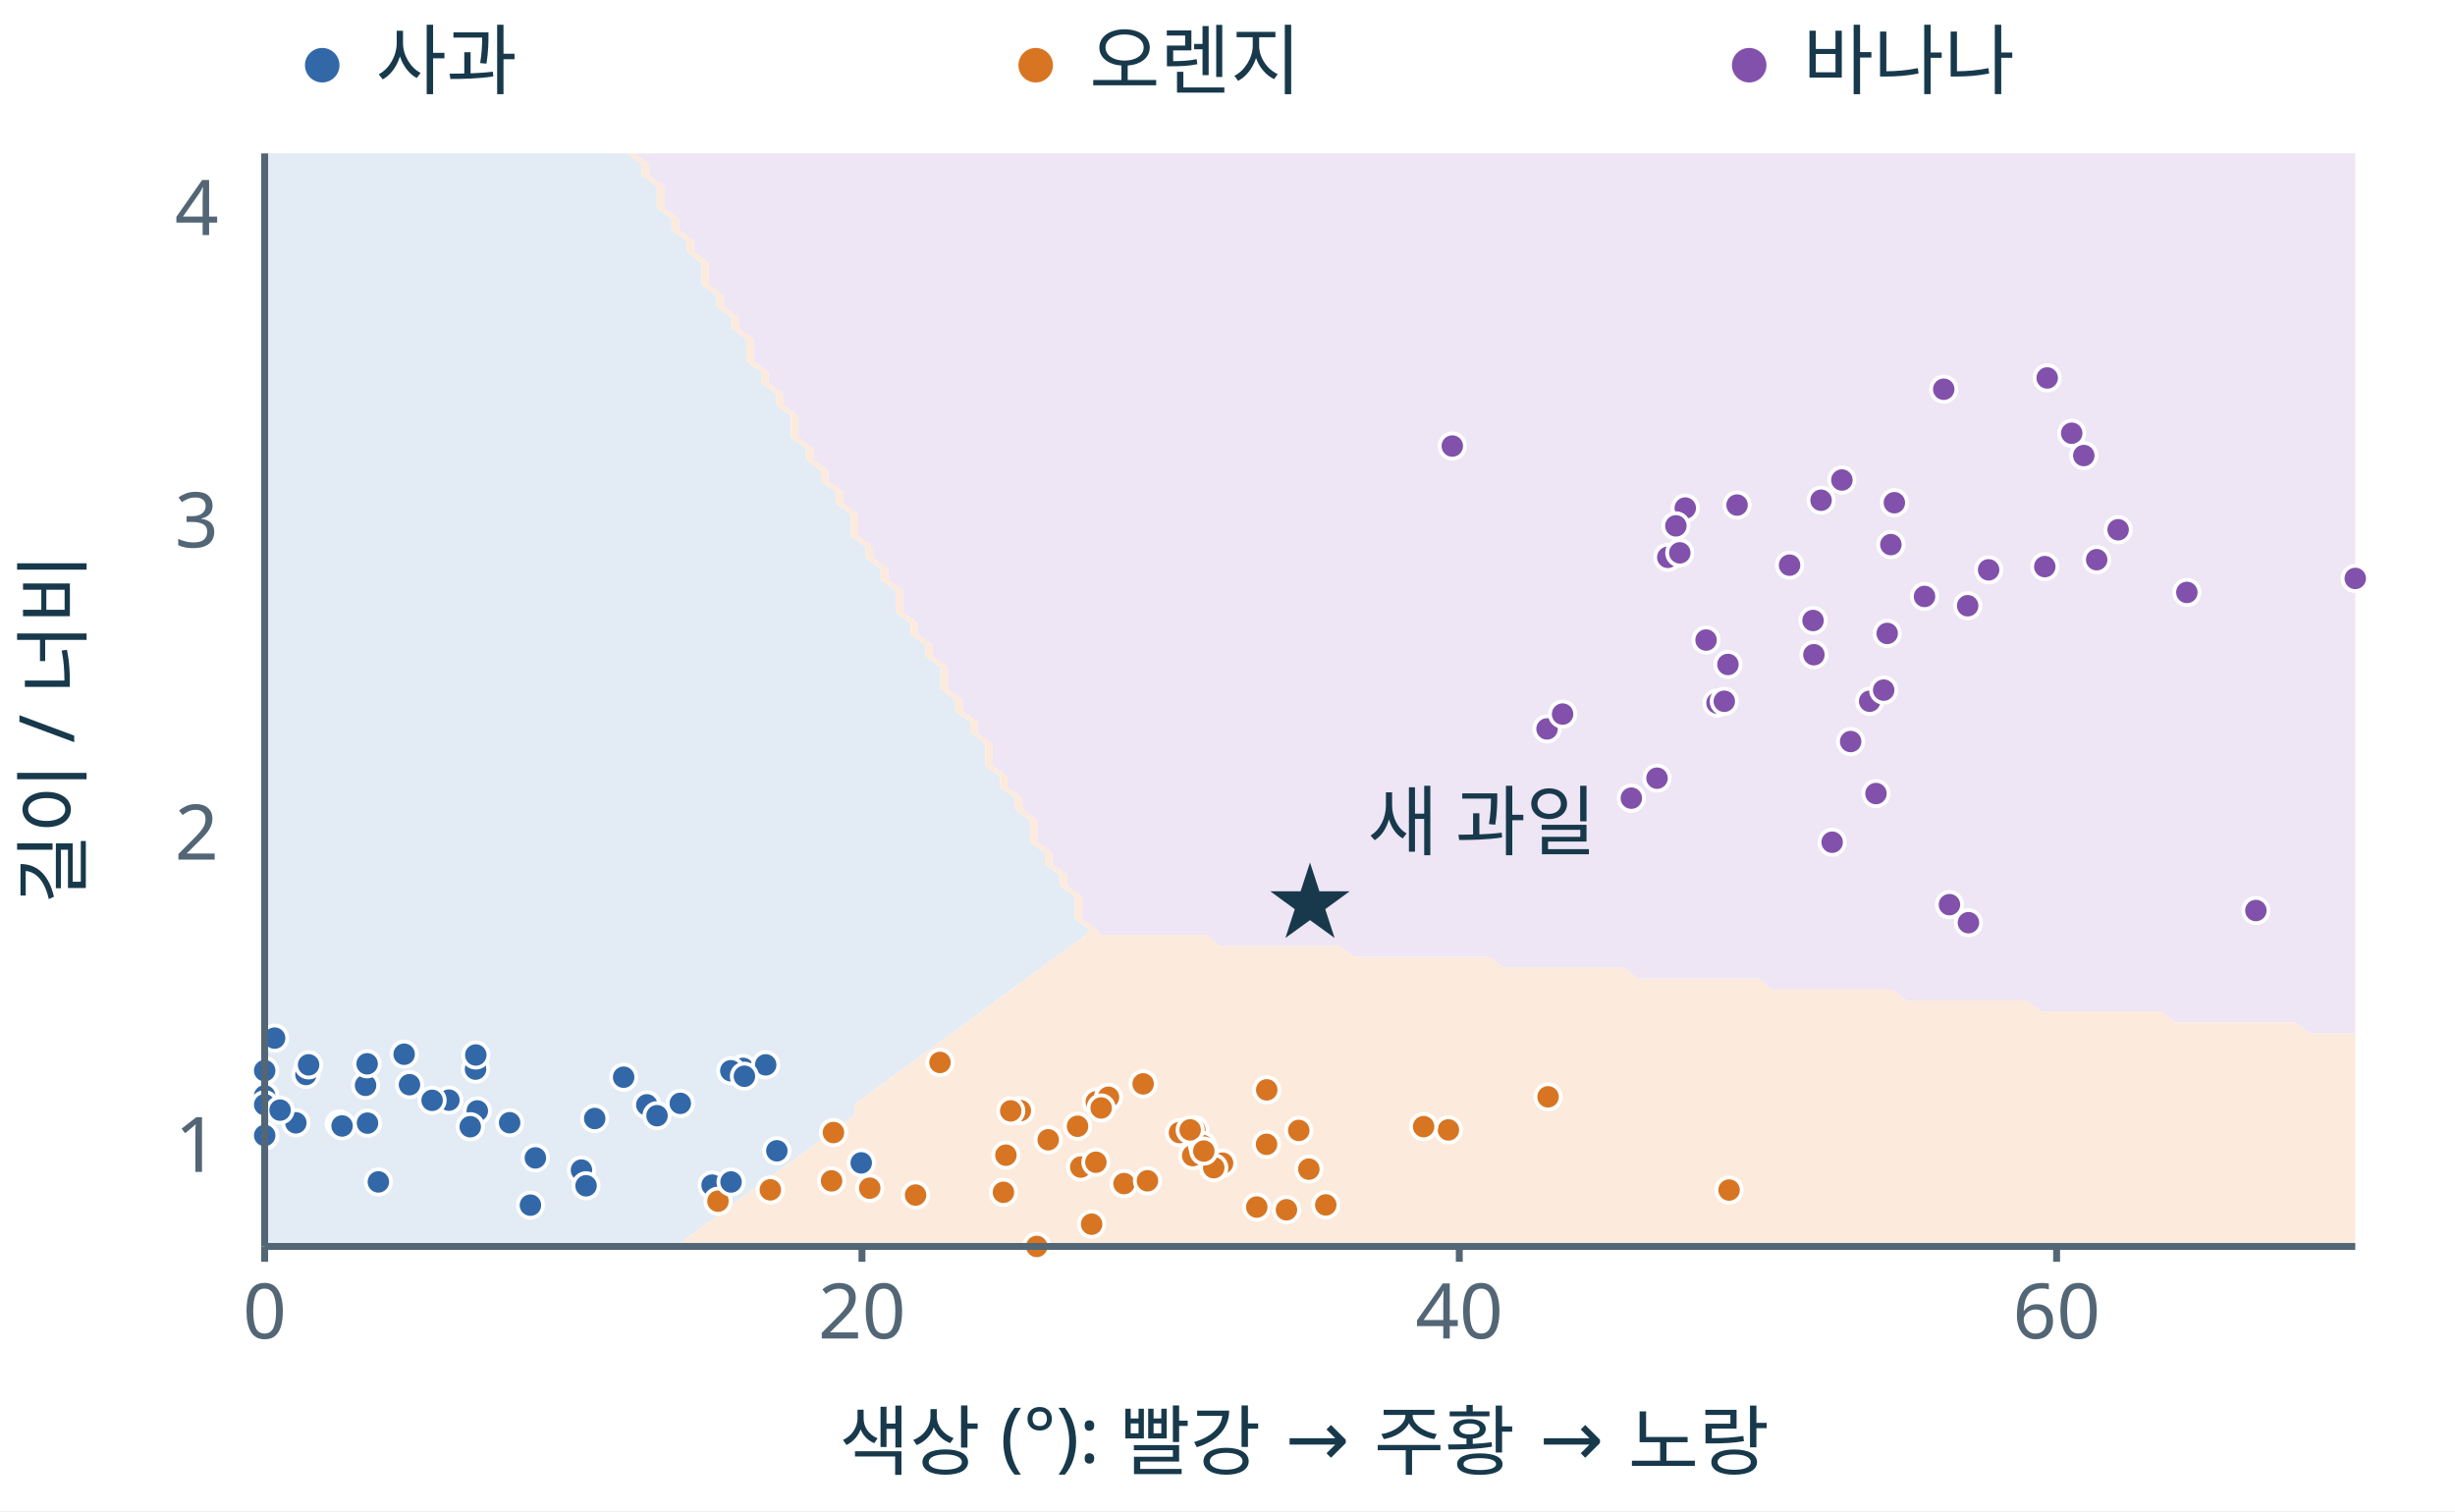
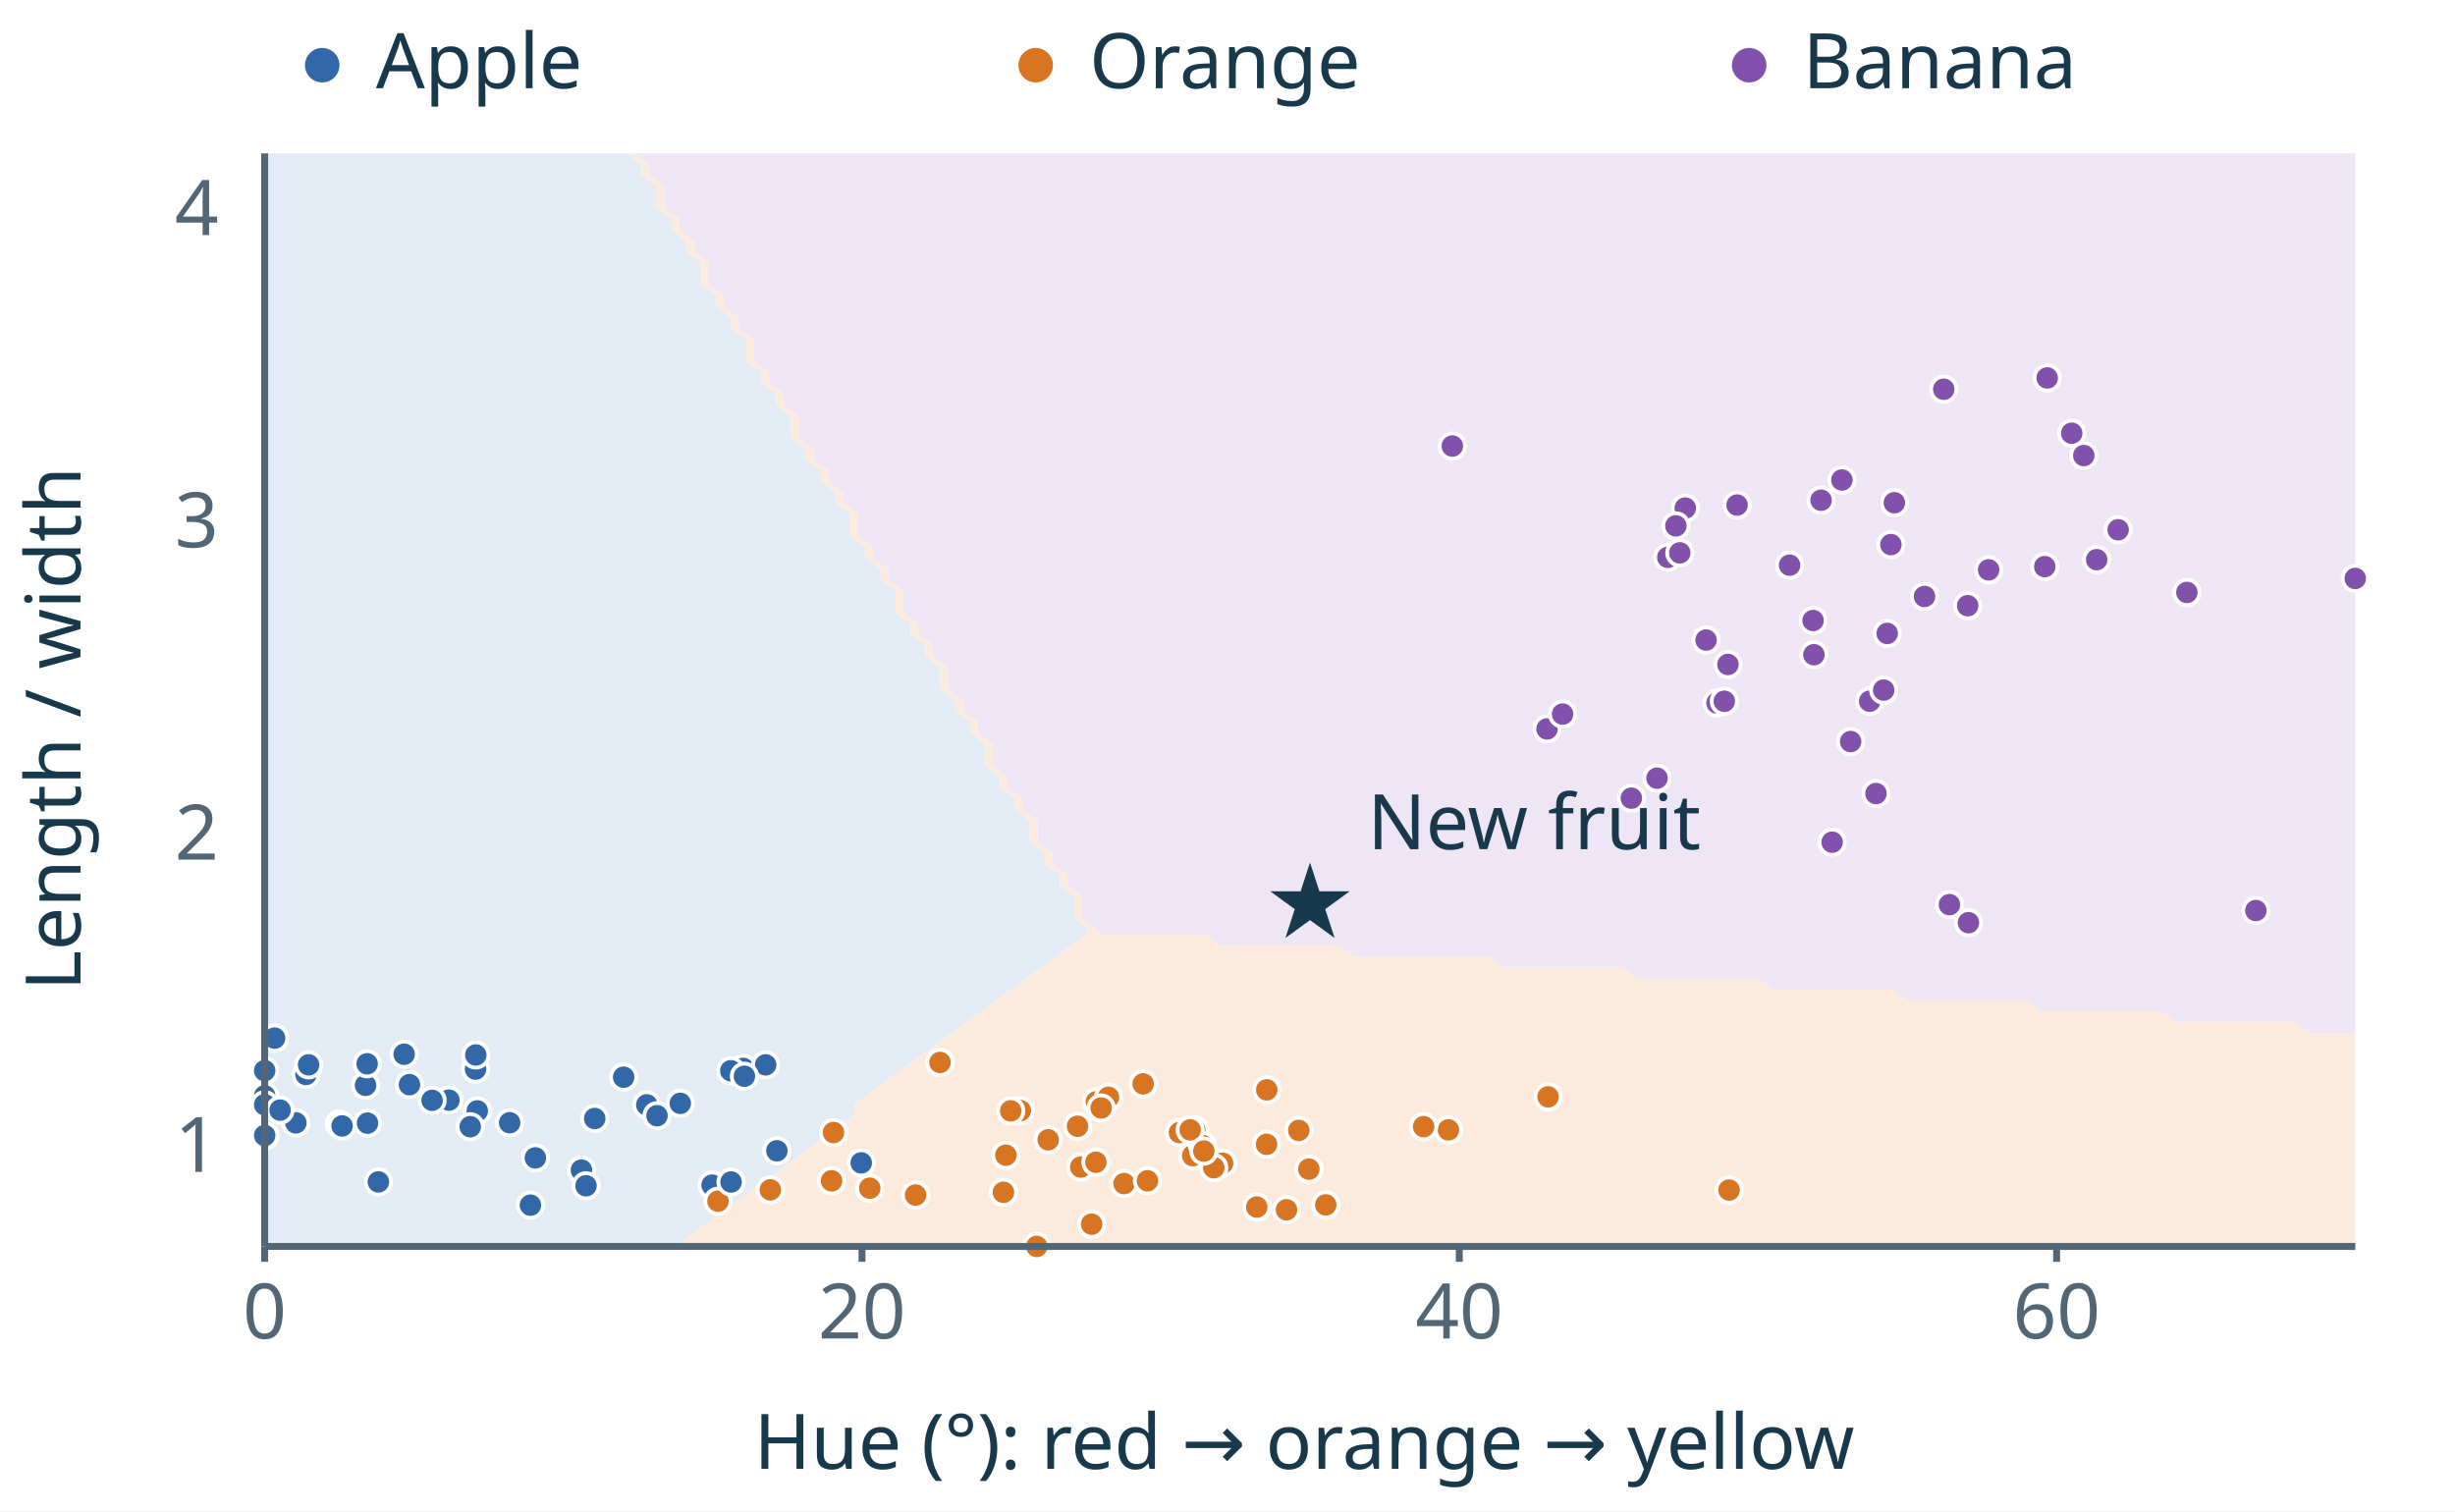
<svg xmlns="http://www.w3.org/2000/svg" width="640" height="394" viewBox="0 0 640 394">
  <style>text{font-family:sans-serif;font-size:20px;fill:#17394b}</style>
  <defs>
    <marker id="arrow" markerWidth="7" markerHeight="7" refX="6" refY="3" orient="auto">
      <path d="M0 0L6 3L0 6" fill="none" stroke="#536675" />
    </marker>
  </defs>
  <rect width="640" height="394" fill="white" />
  <polygon points="72.89,325.00 76.79,325.00 80.68,325.00 84.57,325.00 88.46,325.00 92.36,325.00 96.25,325.00 100.14,325.00 104.04,325.00 107.93,325.00 111.82,325.00 115.71,325.00 119.61,325.00 123.50,325.00 127.39,325.00 131.29,325.00 135.18,325.00 139.07,325.00 142.96,325.00 146.86,325.00 150.75,325.00 154.64,325.00 158.54,325.00 162.43,325.00 166.32,325.00 170.21,325.00 174.11,325.00 176.05,325.00 178.00,323.57 179.95,322.15 181.89,320.73 183.84,319.30 185.79,317.88 187.73,316.45 189.68,315.02 191.62,313.60 193.57,312.18 195.52,310.75 197.46,309.32 199.41,307.90 201.36,306.48 203.30,305.05 205.25,303.62 207.20,302.20 209.14,300.77 211.09,299.35 213.04,297.92 214.98,296.50 216.93,295.07 218.88,293.65 220.82,292.23 222.77,290.80 222.77,287.95 224.71,286.52 226.66,285.10 228.61,283.68 230.55,282.25 232.50,280.82 234.45,279.40 236.39,277.98 238.34,276.55 240.29,275.12 242.23,273.70 244.18,272.27 246.12,270.85 248.07,269.43 250.02,268.00 251.96,266.57 253.91,265.15 255.86,263.72 257.80,262.30 259.75,260.88 261.70,259.45 263.64,258.02 265.59,256.60 267.54,255.17 269.48,253.75 271.43,252.32 273.38,250.90 275.32,249.47 277.27,248.05 279.21,246.62 281.16,245.20 283.11,243.77 284.08,242.35 283.11,241.64 280.19,239.50 280.19,236.65 280.19,233.80 279.21,233.09 276.29,230.95 276.29,228.10 275.32,227.39 272.40,225.25 272.40,222.40 271.43,221.69 268.51,219.55 268.51,216.70 268.51,213.85 267.54,213.14 264.62,211.00 264.62,208.15 263.64,207.44 260.72,205.30 260.72,202.45 259.75,201.74 256.83,199.60 256.83,196.75 256.83,193.90 255.86,193.19 252.94,191.05 252.94,188.20 251.96,187.49 249.04,185.35 249.04,182.50 248.07,181.79 245.15,179.65 245.15,176.80 245.15,173.95 244.18,173.24 241.26,171.10 241.26,168.25 240.29,167.54 237.37,165.40 237.37,162.55 236.39,161.84 233.47,159.70 233.47,156.85 233.47,154.00 232.50,153.29 229.58,151.15 229.58,148.30 228.61,147.59 225.69,145.45 225.69,142.60 224.71,141.89 221.79,139.75 221.79,136.90 221.79,134.05 220.82,133.34 217.90,131.20 217.90,128.35 216.93,127.64 214.01,125.50 214.01,122.65 213.04,121.94 210.12,119.80 210.12,116.95 209.14,116.24 206.22,114.10 206.22,111.25 206.22,108.40 205.25,107.69 202.33,105.55 202.33,102.70 201.36,101.99 198.44,99.85 198.44,97.00 197.46,96.29 194.54,94.15 194.54,91.30 194.54,88.45 193.57,87.74 190.65,85.60 190.65,82.75 189.68,82.04 186.76,79.90 186.76,77.05 185.79,76.34 182.87,74.20 182.87,71.35 182.87,68.50 181.89,67.79 178.97,65.65 178.97,62.80 178.00,62.09 175.08,59.95 175.08,57.10 174.11,56.39 171.19,54.25 171.19,51.40 171.19,48.55 170.21,47.84 167.29,45.70 167.29,42.85 166.32,42.14 163.40,40.00 162.43,40.00 158.54,40.00 154.64,40.00 150.75,40.00 146.86,40.00 142.96,40.00 139.07,40.00 135.18,40.00 131.29,40.00 127.39,40.00 123.50,40.00 119.61,40.00 115.71,40.00 111.82,40.00 107.93,40.00 104.04,40.00 100.14,40.00 96.25,40.00 92.36,40.00 88.46,40.00 84.57,40.00 80.68,40.00 76.79,40.00 72.89,40.00 69.00,40.00 69.00,42.85 69.00,45.70 69.00,48.55 69.00,51.40 69.00,54.25 69.00,57.10 69.00,59.95 69.00,62.80 69.00,65.65 69.00,68.50 69.00,71.35 69.00,74.20 69.00,77.05 69.00,79.90 69.00,82.75 69.00,85.60 69.00,88.45 69.00,91.30 69.00,94.15 69.00,97.00 69.00,99.85 69.00,102.70 69.00,105.55 69.00,108.40 69.00,111.25 69.00,114.10 69.00,116.95 69.00,119.80 69.00,122.65 69.00,125.50 69.00,128.35 69.00,131.20 69.00,134.05 69.00,136.90 69.00,139.75 69.00,142.60 69.00,145.45 69.00,148.30 69.00,151.15 69.00,154.00 69.00,156.85 69.00,159.70 69.00,162.55 69.00,165.40 69.00,168.25 69.00,171.10 69.00,173.95 69.00,176.80 69.00,179.65 69.00,182.50 69.00,185.35 69.00,188.20 69.00,191.05 69.00,193.90 69.00,196.75 69.00,199.60 69.00,202.45 69.00,205.30 69.00,208.15 69.00,211.00 69.00,213.85 69.00,216.70 69.00,219.55 69.00,222.40 69.00,225.25 69.00,228.10 69.00,230.95 69.00,233.80 69.00,236.65 69.00,239.50 69.00,242.35 69.00,245.20 69.00,248.05 69.00,250.90 69.00,253.75 69.00,256.60 69.00,259.45 69.00,262.30 69.00,265.15 69.00,268.00 69.00,270.85 69.00,273.70 69.00,276.55 69.00,279.40 69.00,282.25 69.00,285.10 69.00,287.95 69.00,290.80 69.00,293.65 69.00,296.50 69.00,299.35 69.00,302.20 69.00,305.05 69.00,307.90 69.00,310.75 69.00,313.60 69.00,316.45 69.00,319.30 69.00,322.15 69.00,325.00 72.89,325.00" fill="#e3ebf5" />
  <polygon points="178.00,325.00 181.89,325.00 185.79,325.00 189.68,325.00 193.57,325.00 197.46,325.00 201.36,325.00 205.25,325.00 209.14,325.00 213.04,325.00 216.93,325.00 220.82,325.00 224.71,325.00 228.61,325.00 232.50,325.00 236.39,325.00 240.29,325.00 244.18,325.00 248.07,325.00 251.96,325.00 255.86,325.00 259.75,325.00 263.64,325.00 267.54,325.00 271.43,325.00 275.32,325.00 279.21,325.00 283.11,325.00 287.00,325.00 290.89,325.00 294.79,325.00 298.68,325.00 302.57,325.00 306.46,325.00 310.36,325.00 314.25,325.00 318.14,325.00 322.04,325.00 325.93,325.00 329.82,325.00 333.71,325.00 337.61,325.00 341.50,325.00 345.39,325.00 349.29,325.00 353.18,325.00 357.07,325.00 360.96,325.00 364.86,325.00 368.75,325.00 372.64,325.00 376.54,325.00 380.43,325.00 384.32,325.00 388.21,325.00 392.11,325.00 396.00,325.00 399.89,325.00 403.79,325.00 407.68,325.00 411.57,325.00 415.46,325.00 419.36,325.00 423.25,325.00 427.14,325.00 431.04,325.00 434.93,325.00 438.82,325.00 442.71,325.00 446.61,325.00 450.50,325.00 454.39,325.00 458.29,325.00 462.18,325.00 466.07,325.00 469.96,325.00 473.86,325.00 477.75,325.00 481.64,325.00 485.54,325.00 489.43,325.00 493.32,325.00 497.21,325.00 501.11,325.00 505.00,325.00 508.89,325.00 512.79,325.00 516.68,325.00 520.57,325.00 524.46,325.00 528.36,325.00 532.25,325.00 536.14,325.00 540.04,325.00 543.93,325.00 547.82,325.00 551.71,325.00 555.61,325.00 559.50,325.00 563.39,325.00 567.29,325.00 571.18,325.00 575.07,325.00 578.96,325.00 582.86,325.00 586.75,325.00 590.64,325.00 594.54,325.00 598.43,325.00 602.32,325.00 606.21,325.00 610.11,325.00 614.00,325.00 614.00,322.15 614.00,319.30 614.00,316.45 614.00,313.60 614.00,310.75 614.00,307.90 614.00,305.05 614.00,302.20 614.00,299.35 614.00,296.50 614.00,293.65 614.00,290.80 614.00,287.95 614.00,285.10 614.00,282.25 614.00,279.40 614.00,276.55 614.00,273.70 614.00,270.85 614.00,269.43 610.11,269.43 606.21,269.43 602.32,269.43 600.38,268.00 598.43,266.57 594.54,266.57 590.64,266.57 586.75,266.57 582.86,266.57 578.96,266.57 575.07,266.57 571.18,266.57 567.29,266.57 565.34,265.15 563.39,263.72 559.50,263.72 555.61,263.72 551.71,263.72 547.82,263.72 543.93,263.72 540.04,263.72 536.14,263.72 532.25,263.72 530.30,262.30 528.36,260.88 524.46,260.88 520.57,260.88 516.68,260.88 512.79,260.88 508.89,260.88 505.00,260.88 501.11,260.88 497.21,260.88 495.27,259.45 493.32,258.02 489.43,258.02 485.54,258.02 481.64,258.02 477.75,258.02 473.86,258.02 469.96,258.02 466.07,258.02 462.18,258.02 460.23,256.60 458.29,255.17 454.39,255.17 450.50,255.17 446.61,255.17 442.71,255.17 438.82,255.17 434.93,255.17 431.04,255.17 427.14,255.17 425.20,253.75 423.25,252.32 419.36,252.32 415.46,252.32 411.57,252.32 407.68,252.32 403.79,252.32 399.89,252.32 396.00,252.32 392.11,252.32 390.16,250.90 388.21,249.47 384.32,249.47 380.43,249.47 376.54,249.47 372.64,249.47 368.75,249.47 364.86,249.47 360.96,249.47 357.07,249.47 353.18,249.47 351.23,248.05 349.29,246.62 345.39,246.62 341.50,246.62 337.61,246.62 333.71,246.62 329.82,246.62 325.93,246.62 322.04,246.62 318.14,246.62 316.20,245.20 314.25,243.77 310.36,243.77 306.46,243.77 302.57,243.77 298.68,243.77 294.79,243.77 290.89,243.77 287.00,243.77 286.03,242.35 283.11,240.21 282.13,239.50 282.13,236.65 282.13,233.80 279.21,231.66 278.24,230.95 278.24,228.10 275.32,225.96 274.35,225.25 274.35,222.40 271.43,220.26 270.46,219.55 270.46,216.70 270.46,213.85 267.54,211.71 266.56,211.00 266.56,208.15 263.64,206.01 262.67,205.30 262.67,202.45 259.75,200.31 258.78,199.60 258.78,196.75 258.78,193.90 255.86,191.76 254.88,191.05 254.88,188.20 251.96,186.06 250.99,185.35 250.99,182.50 248.07,180.36 247.10,179.65 247.10,176.80 247.10,173.95 244.18,171.81 243.21,171.10 243.21,168.25 240.29,166.11 239.31,165.40 239.31,162.55 236.39,160.41 235.42,159.70 235.42,156.85 235.42,154.00 232.50,151.86 231.53,151.15 231.53,148.30 228.61,146.16 227.63,145.45 227.63,142.60 224.71,140.46 223.74,139.75 223.74,136.90 223.74,134.05 220.82,131.91 219.85,131.20 219.85,128.35 216.93,126.21 215.96,125.50 215.96,122.65 213.04,120.51 212.06,119.80 212.06,116.95 209.14,114.81 208.17,114.10 208.17,111.25 208.17,108.40 205.25,106.26 204.28,105.55 204.28,102.70 201.36,100.56 200.38,99.85 200.38,97.00 197.46,94.86 196.49,94.15 196.49,91.30 196.49,88.45 193.57,86.31 192.60,85.60 192.60,82.75 189.68,80.61 188.71,79.90 188.71,77.05 185.79,74.91 184.81,74.20 184.81,71.35 184.81,68.50 181.89,66.36 180.92,65.65 180.92,62.80 178.00,60.66 177.03,59.95 177.03,57.10 174.11,54.96 173.13,54.25 173.13,51.40 173.13,48.55 170.21,46.41 169.24,45.70 169.24,42.85 166.32,40.71 165.35,40.00 163.40,40.00 166.32,42.14 167.29,42.85 167.29,45.70 170.21,47.84 171.19,48.55 171.19,51.40 171.19,54.25 174.11,56.39 175.08,57.10 175.08,59.95 178.00,62.09 178.97,62.80 178.97,65.65 181.89,67.79 182.87,68.50 182.87,71.35 182.87,74.20 185.79,76.34 186.76,77.05 186.76,79.90 189.68,82.04 190.65,82.75 190.65,85.60 193.57,87.74 194.54,88.45 194.54,91.30 194.54,94.15 197.46,96.29 198.44,97.00 198.44,99.85 201.36,101.99 202.33,102.70 202.33,105.55 205.25,107.69 206.22,108.40 206.22,111.25 206.22,114.10 209.14,116.24 210.12,116.95 210.12,119.80 213.04,121.94 214.01,122.65 214.01,125.50 216.93,127.64 217.90,128.35 217.90,131.20 220.82,133.34 221.79,134.05 221.79,136.90 221.79,139.75 224.71,141.89 225.69,142.60 225.69,145.45 228.61,147.59 229.58,148.30 229.58,151.15 232.50,153.29 233.47,154.00 233.47,156.85 233.47,159.70 236.39,161.84 237.37,162.55 237.37,165.40 240.29,167.54 241.26,168.25 241.26,171.10 244.18,173.24 245.15,173.95 245.15,176.80 245.15,179.65 248.07,181.79 249.04,182.50 249.04,185.35 251.96,187.49 252.94,188.20 252.94,191.05 255.86,193.19 256.83,193.90 256.83,196.75 256.83,199.60 259.75,201.74 260.72,202.45 260.72,205.30 263.64,207.44 264.62,208.15 264.62,211.00 267.54,213.14 268.51,213.85 268.51,216.70 268.51,219.55 271.43,221.69 272.40,222.40 272.40,225.25 275.32,227.39 276.29,228.10 276.29,230.95 279.21,233.09 280.19,233.80 280.19,236.65 280.19,239.50 283.11,241.64 284.08,242.35 283.11,243.77 281.16,245.20 279.21,246.62 277.27,248.05 275.32,249.47 273.38,250.90 271.43,252.32 269.48,253.75 267.54,255.17 265.59,256.60 263.64,258.02 261.70,259.45 259.75,260.88 257.80,262.30 255.86,263.72 253.91,265.15 251.96,266.57 250.02,268.00 248.07,269.43 246.12,270.85 244.18,272.27 242.23,273.70 240.29,275.12 238.34,276.55 236.39,277.98 234.45,279.40 232.50,280.82 230.55,282.25 228.61,283.68 226.66,285.10 224.71,286.52 222.77,287.95 222.77,290.80 220.82,292.23 218.88,293.65 216.93,295.07 214.98,296.50 213.04,297.92 211.09,299.35 209.14,300.77 207.20,302.20 205.25,303.62 203.30,305.05 201.36,306.48 199.41,307.90 197.46,309.32 195.52,310.75 193.57,312.18 191.62,313.60 189.68,315.02 187.73,316.45 185.79,317.88 183.84,319.30 181.89,320.73 179.95,322.15 178.00,323.57 176.05,325.00 178.00,325.00" fill="#fcebdc" />
  <polygon points="602.32,269.43 606.21,269.43 610.11,269.43 614.00,269.43 614.00,268.00 614.00,265.15 614.00,262.30 614.00,259.45 614.00,256.60 614.00,253.75 614.00,250.90 614.00,248.05 614.00,245.20 614.00,242.35 614.00,239.50 614.00,236.65 614.00,233.80 614.00,230.95 614.00,228.10 614.00,225.25 614.00,222.40 614.00,219.55 614.00,216.70 614.00,213.85 614.00,211.00 614.00,208.15 614.00,205.30 614.00,202.45 614.00,199.60 614.00,196.75 614.00,193.90 614.00,191.05 614.00,188.20 614.00,185.35 614.00,182.50 614.00,179.65 614.00,176.80 614.00,173.95 614.00,171.10 614.00,168.25 614.00,165.40 614.00,162.55 614.00,159.70 614.00,156.85 614.00,154.00 614.00,151.15 614.00,148.30 614.00,145.45 614.00,142.60 614.00,139.75 614.00,136.90 614.00,134.05 614.00,131.20 614.00,128.35 614.00,125.50 614.00,122.65 614.00,119.80 614.00,116.95 614.00,114.10 614.00,111.25 614.00,108.40 614.00,105.55 614.00,102.70 614.00,99.85 614.00,97.00 614.00,94.15 614.00,91.30 614.00,88.45 614.00,85.60 614.00,82.75 614.00,79.90 614.00,77.05 614.00,74.20 614.00,71.35 614.00,68.50 614.00,65.65 614.00,62.80 614.00,59.95 614.00,57.10 614.00,54.25 614.00,51.40 614.00,48.55 614.00,45.70 614.00,42.85 614.00,40.00 610.11,40.00 606.21,40.00 602.32,40.00 598.43,40.00 594.54,40.00 590.64,40.00 586.75,40.00 582.86,40.00 578.96,40.00 575.07,40.00 571.18,40.00 567.29,40.00 563.39,40.00 559.50,40.00 555.61,40.00 551.71,40.00 547.82,40.00 543.93,40.00 540.04,40.00 536.14,40.00 532.25,40.00 528.36,40.00 524.46,40.00 520.57,40.00 516.68,40.00 512.79,40.00 508.89,40.00 505.00,40.00 501.11,40.00 497.21,40.00 493.32,40.00 489.43,40.00 485.54,40.00 481.64,40.00 477.75,40.00 473.86,40.00 469.96,40.00 466.07,40.00 462.18,40.00 458.29,40.00 454.39,40.00 450.50,40.00 446.61,40.00 442.71,40.00 438.82,40.00 434.93,40.00 431.04,40.00 427.14,40.00 423.25,40.00 419.36,40.00 415.46,40.00 411.57,40.00 407.68,40.00 403.79,40.00 399.89,40.00 396.00,40.00 392.11,40.00 388.21,40.00 384.32,40.00 380.43,40.00 376.54,40.00 372.64,40.00 368.75,40.00 364.86,40.00 360.96,40.00 357.07,40.00 353.18,40.00 349.29,40.00 345.39,40.00 341.50,40.00 337.61,40.00 333.71,40.00 329.82,40.00 325.93,40.00 322.04,40.00 318.14,40.00 314.25,40.00 310.36,40.00 306.46,40.00 302.57,40.00 298.68,40.00 294.79,40.00 290.89,40.00 287.00,40.00 283.11,40.00 279.21,40.00 275.32,40.00 271.43,40.00 267.54,40.00 263.64,40.00 259.75,40.00 255.86,40.00 251.96,40.00 248.07,40.00 244.18,40.00 240.29,40.00 236.39,40.00 232.50,40.00 228.61,40.00 224.71,40.00 220.82,40.00 216.93,40.00 213.04,40.00 209.14,40.00 205.25,40.00 201.36,40.00 197.46,40.00 193.57,40.00 189.68,40.00 185.79,40.00 181.89,40.00 178.00,40.00 174.11,40.00 170.21,40.00 166.32,40.00 165.35,40.00 166.32,40.71 169.24,42.85 169.24,45.70 170.21,46.41 173.13,48.55 173.13,51.40 173.13,54.25 174.11,54.96 177.03,57.10 177.03,59.95 178.00,60.66 180.92,62.80 180.92,65.65 181.89,66.36 184.81,68.50 184.81,71.35 184.81,74.20 185.79,74.91 188.71,77.05 188.71,79.90 189.68,80.61 192.60,82.75 192.60,85.60 193.57,86.31 196.49,88.45 196.49,91.30 196.49,94.15 197.46,94.86 200.38,97.00 200.38,99.85 201.36,100.56 204.28,102.70 204.28,105.55 205.25,106.26 208.17,108.40 208.17,111.25 208.17,114.10 209.14,114.81 212.06,116.95 212.06,119.80 213.04,120.51 215.96,122.65 215.96,125.50 216.93,126.21 219.85,128.35 219.85,131.20 220.82,131.91 223.74,134.05 223.74,136.90 223.74,139.75 224.71,140.46 227.63,142.60 227.63,145.45 228.61,146.16 231.53,148.30 231.53,151.15 232.50,151.86 235.42,154.00 235.42,156.85 235.42,159.70 236.39,160.41 239.31,162.55 239.31,165.40 240.29,166.11 243.21,168.25 243.21,171.10 244.18,171.81 247.10,173.95 247.10,176.80 247.10,179.65 248.07,180.36 250.99,182.50 250.99,185.35 251.96,186.06 254.88,188.20 254.88,191.05 255.86,191.76 258.78,193.90 258.78,196.75 258.78,199.60 259.75,200.31 262.67,202.45 262.67,205.30 263.64,206.01 266.56,208.15 266.56,211.00 267.54,211.71 270.46,213.85 270.46,216.70 270.46,219.55 271.43,220.26 274.35,222.40 274.35,225.25 275.32,225.96 278.24,228.10 278.24,230.95 279.21,231.66 282.13,233.80 282.13,236.65 282.13,239.50 283.11,240.21 286.03,242.35 287.00,243.77 290.89,243.77 294.79,243.77 298.68,243.77 302.57,243.77 306.46,243.77 310.36,243.77 314.25,243.77 316.20,245.20 318.14,246.62 322.04,246.62 325.93,246.62 329.82,246.62 333.71,246.62 337.61,246.62 341.50,246.62 345.39,246.62 349.29,246.62 351.23,248.05 353.18,249.47 357.07,249.47 360.96,249.47 364.86,249.47 368.75,249.47 372.64,249.47 376.54,249.47 380.43,249.47 384.32,249.47 388.21,249.47 390.16,250.90 392.11,252.32 396.00,252.32 399.89,252.32 403.79,252.32 407.68,252.32 411.57,252.32 415.46,252.32 419.36,252.32 423.25,252.32 425.20,253.75 427.14,255.17 431.04,255.17 434.93,255.17 438.82,255.17 442.71,255.17 446.61,255.17 450.50,255.17 454.39,255.17 458.29,255.17 460.23,256.60 462.18,258.02 466.07,258.02 469.96,258.02 473.86,258.02 477.75,258.02 481.64,258.02 485.54,258.02 489.43,258.02 493.32,258.02 495.27,259.45 497.21,260.88 501.11,260.88 505.00,260.88 508.89,260.88 512.79,260.88 516.68,260.88 520.57,260.88 524.46,260.88 528.36,260.88 530.30,262.30 532.25,263.72 536.14,263.72 540.04,263.72 543.93,263.72 547.82,263.72 551.71,263.72 555.61,263.72 559.50,263.72 563.39,263.72 565.34,265.15 567.29,266.57 571.18,266.57 575.07,266.57 578.96,266.57 582.86,266.57 586.75,266.57 590.64,266.57 594.54,266.57 598.43,266.57 600.38,268.00 602.32,269.43" fill="#eee5f5" />
  <circle cx="84.00" cy="17.00" r="5" fill="#3268a8" stroke="white" stroke-width="1" />
-   <text x="98" y="23" text-anchor="start" style="font-size:20px;fill:#17394b">사과</text>
+   <text x="98" y="23" text-anchor="start" style="font-size:20px;fill:#17394b">Apple</text>
  <circle cx="270.00" cy="17.00" r="5" fill="#d87522" stroke="white" stroke-width="1" />
-   <text x="284" y="23" text-anchor="start" style="font-size:20px;fill:#17394b">오렌지</text>
+   <text x="284" y="23" text-anchor="start" style="font-size:20px;fill:#17394b">Orange</text>
  <circle cx="456.00" cy="17.00" r="5" fill="#8251ac" stroke="white" stroke-width="1" />
-   <text x="470" y="23" text-anchor="start" style="font-size:20px;fill:#17394b">바나나</text>
+   <text x="470" y="23" text-anchor="start" style="font-size:20px;fill:#17394b">Banana</text>
  <circle cx="466.53" cy="147.36" r="3.3" fill="#8251ac" stroke="white" stroke-width="1" />
  <circle cx="452.84" cy="131.69" r="3.3" fill="#8251ac" stroke="white" stroke-width="1" />
  <circle cx="518.42" cy="148.58" r="3.3" fill="#8251ac" stroke="white" stroke-width="1" />
  <circle cx="477.63" cy="219.60" r="3.3" fill="#8251ac" stroke="white" stroke-width="1" />
  <circle cx="472.87" cy="170.71" r="3.3" fill="#8251ac" stroke="white" stroke-width="1" />
  <circle cx="69.00" cy="285.73" r="3.3" fill="#3268a8" stroke="white" stroke-width="1" />
  <circle cx="434.78" cy="145.32" r="3.3" fill="#8251ac" stroke="white" stroke-width="1" />
  <circle cx="552.18" cy="138.13" r="3.3" fill="#8251ac" stroke="white" stroke-width="1" />
  <circle cx="88.45" cy="293.04" r="3.3" fill="#3268a8" stroke="white" stroke-width="1" />
  <circle cx="614.00" cy="150.82" r="3.3" fill="#8251ac" stroke="white" stroke-width="1" />
  <circle cx="474.74" cy="130.43" r="3.3" fill="#8251ac" stroke="white" stroke-width="1" />
  <circle cx="482.45" cy="193.35" r="3.3" fill="#8251ac" stroke="white" stroke-width="1" />
  <circle cx="193.72" cy="278.57" r="3.3" fill="#3268a8" stroke="white" stroke-width="1" />
  <circle cx="487.41" cy="182.84" r="3.3" fill="#8251ac" stroke="white" stroke-width="1" />
  <circle cx="124.43" cy="289.66" r="3.3" fill="#3268a8" stroke="white" stroke-width="1" />
  <circle cx="77.13" cy="292.77" r="3.3" fill="#3268a8" stroke="white" stroke-width="1" />
  <circle cx="378.61" cy="116.30" r="3.3" fill="#8251ac" stroke="white" stroke-width="1" />
  <circle cx="480.17" cy="125.16" r="3.3" fill="#8251ac" stroke="white" stroke-width="1" />
  <circle cx="338.58" cy="294.75" r="3.3" fill="#d87522" stroke="white" stroke-width="1" />
  <circle cx="330.23" cy="284.17" r="3.3" fill="#d87522" stroke="white" stroke-width="1" />
  <circle cx="403.30" cy="190.06" r="3.3" fill="#8251ac" stroke="white" stroke-width="1" />
  <circle cx="493.85" cy="131.08" r="3.3" fill="#8251ac" stroke="white" stroke-width="1" />
  <circle cx="407.36" cy="186.19" r="3.3" fill="#8251ac" stroke="white" stroke-width="1" />
  <circle cx="71.59" cy="270.68" r="3.3" fill="#3268a8" stroke="white" stroke-width="1" />
  <circle cx="489.05" cy="206.91" r="3.3" fill="#8251ac" stroke="white" stroke-width="1" />
  <circle cx="425.28" cy="208.11" r="3.3" fill="#8251ac" stroke="white" stroke-width="1" />
  <circle cx="318.72" cy="303.29" r="3.3" fill="#d87522" stroke="white" stroke-width="1" />
  <circle cx="341.21" cy="304.84" r="3.3" fill="#d87522" stroke="white" stroke-width="1" />
  <circle cx="540.08" cy="112.96" r="3.3" fill="#8251ac" stroke="white" stroke-width="1" />
  <circle cx="335.37" cy="315.44" r="3.3" fill="#d87522" stroke="white" stroke-width="1" />
  <circle cx="330.18" cy="298.37" r="3.3" fill="#d87522" stroke="white" stroke-width="1" />
  <circle cx="513.16" cy="240.58" r="3.3" fill="#8251ac" stroke="white" stroke-width="1" />
  <circle cx="447.61" cy="183.30" r="3.3" fill="#8251ac" stroke="white" stroke-width="1" />
  <circle cx="79.76" cy="280.16" r="3.3" fill="#3268a8" stroke="white" stroke-width="1" />
  <circle cx="543.23" cy="118.78" r="3.3" fill="#8251ac" stroke="white" stroke-width="1" />
  <circle cx="200.82" cy="310.24" r="3.3" fill="#d87522" stroke="white" stroke-width="1" />
  <circle cx="310.93" cy="301.32" r="3.3" fill="#d87522" stroke="white" stroke-width="1" />
  <circle cx="185.64" cy="309.01" r="3.3" fill="#3268a8" stroke="white" stroke-width="1" />
  <circle cx="155.04" cy="291.64" r="3.3" fill="#3268a8" stroke="white" stroke-width="1" />
  <circle cx="266.00" cy="289.59" r="3.3" fill="#d87522" stroke="white" stroke-width="1" />
  <circle cx="138.28" cy="314.23" r="3.3" fill="#3268a8" stroke="white" stroke-width="1" />
  <circle cx="311.49" cy="294.60" r="3.3" fill="#d87522" stroke="white" stroke-width="1" />
  <circle cx="151.58" cy="305.09" r="3.3" fill="#3268a8" stroke="white" stroke-width="1" />
  <circle cx="95.30" cy="282.99" r="3.3" fill="#3268a8" stroke="white" stroke-width="1" />
  <circle cx="450.76" cy="310.29" r="3.3" fill="#d87522" stroke="white" stroke-width="1" />
  <circle cx="187.17" cy="313.20" r="3.3" fill="#d87522" stroke="white" stroke-width="1" />
  <circle cx="261.59" cy="310.88" r="3.3" fill="#d87522" stroke="white" stroke-width="1" />
  <circle cx="491.06" cy="179.94" r="3.3" fill="#8251ac" stroke="white" stroke-width="1" />
  <circle cx="293.03" cy="308.61" r="3.3" fill="#d87522" stroke="white" stroke-width="1" />
  <circle cx="439.34" cy="132.47" r="3.3" fill="#8251ac" stroke="white" stroke-width="1" />
  <circle cx="152.78" cy="309.18" r="3.3" fill="#3268a8" stroke="white" stroke-width="1" />
  <circle cx="216.78" cy="307.90" r="3.3" fill="#d87522" stroke="white" stroke-width="1" />
  <circle cx="95.71" cy="277.38" r="3.3" fill="#3268a8" stroke="white" stroke-width="1" />
  <circle cx="512.96" cy="157.94" r="3.3" fill="#8251ac" stroke="white" stroke-width="1" />
  <circle cx="190.58" cy="308.19" r="3.3" fill="#3268a8" stroke="white" stroke-width="1" />
  <circle cx="444.76" cy="166.89" r="3.3" fill="#8251ac" stroke="white" stroke-width="1" />
  <circle cx="345.62" cy="314.17" r="3.3" fill="#d87522" stroke="white" stroke-width="1" />
  <circle cx="450.46" cy="173.25" r="3.3" fill="#8251ac" stroke="white" stroke-width="1" />
  <circle cx="117.03" cy="286.85" r="3.3" fill="#3268a8" stroke="white" stroke-width="1" />
  <circle cx="588.09" cy="237.41" r="3.3" fill="#8251ac" stroke="white" stroke-width="1" />
  <circle cx="491.98" cy="165.16" r="3.3" fill="#8251ac" stroke="white" stroke-width="1" />
  <circle cx="437.91" cy="144.15" r="3.3" fill="#8251ac" stroke="white" stroke-width="1" />
  <circle cx="546.59" cy="145.93" r="3.3" fill="#8251ac" stroke="white" stroke-width="1" />
  <circle cx="403.57" cy="285.99" r="3.3" fill="#d87522" stroke="white" stroke-width="1" />
  <circle cx="95.80" cy="292.85" r="3.3" fill="#3268a8" stroke="white" stroke-width="1" />
  <circle cx="377.59" cy="294.61" r="3.3" fill="#d87522" stroke="white" stroke-width="1" />
  <circle cx="199.61" cy="277.65" r="3.3" fill="#3268a8" stroke="white" stroke-width="1" />
  <circle cx="105.36" cy="274.88" r="3.3" fill="#3268a8" stroke="white" stroke-width="1" />
  <circle cx="262.23" cy="301.20" r="3.3" fill="#d87522" stroke="white" stroke-width="1" />
  <circle cx="69.00" cy="288.04" r="3.3" fill="#3268a8" stroke="white" stroke-width="1" />
  <circle cx="80.45" cy="277.65" r="3.3" fill="#3268a8" stroke="white" stroke-width="1" />
  <circle cx="280.91" cy="293.66" r="3.3" fill="#d87522" stroke="white" stroke-width="1" />
  <circle cx="508.21" cy="235.88" r="3.3" fill="#8251ac" stroke="white" stroke-width="1" />
  <circle cx="506.72" cy="101.49" r="3.3" fill="#8251ac" stroke="white" stroke-width="1" />
  <circle cx="298.01" cy="282.61" r="3.3" fill="#d87522" stroke="white" stroke-width="1" />
  <circle cx="533.06" cy="147.74" r="3.3" fill="#8251ac" stroke="white" stroke-width="1" />
  <circle cx="190.52" cy="279.19" r="3.3" fill="#3268a8" stroke="white" stroke-width="1" />
  <circle cx="69.00" cy="296.28" r="3.3" fill="#3268a8" stroke="white" stroke-width="1" />
  <circle cx="162.58" cy="280.87" r="3.3" fill="#3268a8" stroke="white" stroke-width="1" />
  <circle cx="371.13" cy="293.76" r="3.3" fill="#d87522" stroke="white" stroke-width="1" />
  <circle cx="73.01" cy="289.45" r="3.3" fill="#3268a8" stroke="white" stroke-width="1" />
  <circle cx="226.74" cy="309.81" r="3.3" fill="#d87522" stroke="white" stroke-width="1" />
  <circle cx="327.63" cy="314.73" r="3.3" fill="#d87522" stroke="white" stroke-width="1" />
  <circle cx="98.64" cy="308.17" r="3.3" fill="#3268a8" stroke="white" stroke-width="1" />
  <circle cx="307.48" cy="295.31" r="3.3" fill="#d87522" stroke="white" stroke-width="1" />
  <circle cx="122.59" cy="293.78" r="3.3" fill="#3268a8" stroke="white" stroke-width="1" />
  <circle cx="313.48" cy="298.66" r="3.3" fill="#d87522" stroke="white" stroke-width="1" />
  <circle cx="281.75" cy="304.30" r="3.3" fill="#d87522" stroke="white" stroke-width="1" />
  <circle cx="472.65" cy="161.79" r="3.3" fill="#8251ac" stroke="white" stroke-width="1" />
  <circle cx="310.27" cy="294.61" r="3.3" fill="#d87522" stroke="white" stroke-width="1" />
  <circle cx="285.81" cy="287.29" r="3.3" fill="#d87522" stroke="white" stroke-width="1" />
  <circle cx="238.68" cy="311.60" r="3.3" fill="#d87522" stroke="white" stroke-width="1" />
  <circle cx="106.75" cy="282.82" r="3.3" fill="#3268a8" stroke="white" stroke-width="1" />
  <circle cx="123.97" cy="278.76" r="3.3" fill="#3268a8" stroke="white" stroke-width="1" />
  <circle cx="217.28" cy="295.30" r="3.3" fill="#d87522" stroke="white" stroke-width="1" />
  <circle cx="570.10" cy="154.47" r="3.3" fill="#8251ac" stroke="white" stroke-width="1" />
  <circle cx="284.58" cy="319.19" r="3.3" fill="#d87522" stroke="white" stroke-width="1" />
  <circle cx="288.97" cy="286.10" r="3.3" fill="#d87522" stroke="white" stroke-width="1" />
  <circle cx="89.18" cy="293.58" r="3.3" fill="#3268a8" stroke="white" stroke-width="1" />
  <circle cx="69.00" cy="296.06" r="3.3" fill="#3268a8" stroke="white" stroke-width="1" />
  <circle cx="168.62" cy="288.08" r="3.3" fill="#3268a8" stroke="white" stroke-width="1" />
  <circle cx="112.65" cy="286.90" r="3.3" fill="#3268a8" stroke="white" stroke-width="1" />
  <circle cx="299.13" cy="307.88" r="3.3" fill="#d87522" stroke="white" stroke-width="1" />
  <circle cx="245.05" cy="277.02" r="3.3" fill="#d87522" stroke="white" stroke-width="1" />
  <circle cx="224.52" cy="303.21" r="3.3" fill="#3268a8" stroke="white" stroke-width="1" />
  <circle cx="132.86" cy="292.74" r="3.3" fill="#3268a8" stroke="white" stroke-width="1" />
  <circle cx="69.00" cy="279.17" r="3.3" fill="#3268a8" stroke="white" stroke-width="1" />
  <circle cx="533.69" cy="98.55" r="3.3" fill="#8251ac" stroke="white" stroke-width="1" />
  <circle cx="287.06" cy="288.89" r="3.3" fill="#d87522" stroke="white" stroke-width="1" />
  <circle cx="285.69" cy="303.04" r="3.3" fill="#d87522" stroke="white" stroke-width="1" />
  <circle cx="139.57" cy="301.91" r="3.3" fill="#3268a8" stroke="white" stroke-width="1" />
  <circle cx="171.28" cy="290.91" r="3.3" fill="#3268a8" stroke="white" stroke-width="1" />
  <circle cx="273.26" cy="297.19" r="3.3" fill="#d87522" stroke="white" stroke-width="1" />
  <circle cx="316.42" cy="304.47" r="3.3" fill="#d87522" stroke="white" stroke-width="1" />
  <circle cx="202.52" cy="300.06" r="3.3" fill="#3268a8" stroke="white" stroke-width="1" />
  <circle cx="194.06" cy="280.62" r="3.3" fill="#3268a8" stroke="white" stroke-width="1" />
  <circle cx="124.04" cy="275.08" r="3.3" fill="#3268a8" stroke="white" stroke-width="1" />
  <circle cx="501.71" cy="155.52" r="3.3" fill="#8251ac" stroke="white" stroke-width="1" />
  <circle cx="270.27" cy="325.00" r="3.3" fill="#d87522" stroke="white" stroke-width="1" />
  <circle cx="449.51" cy="182.85" r="3.3" fill="#8251ac" stroke="white" stroke-width="1" />
  <circle cx="177.35" cy="287.69" r="3.3" fill="#3268a8" stroke="white" stroke-width="1" />
  <circle cx="313.83" cy="300.13" r="3.3" fill="#d87522" stroke="white" stroke-width="1" />
  <circle cx="431.97" cy="202.90" r="3.3" fill="#8251ac" stroke="white" stroke-width="1" />
  <circle cx="263.49" cy="289.65" r="3.3" fill="#d87522" stroke="white" stroke-width="1" />
  <circle cx="436.89" cy="137.11" r="3.3" fill="#8251ac" stroke="white" stroke-width="1" />
  <circle cx="492.94" cy="142.00" r="3.3" fill="#8251ac" stroke="white" stroke-width="1" />
  <line x1="69" y1="325" x2="614" y2="325" stroke="#536675" stroke-width="1.8" stroke-dasharray="" />
  <line x1="69" y1="40" x2="69" y2="325" stroke="#536675" stroke-width="1.8" stroke-dasharray="" />
  <line x1="69.0" y1="325" x2="69.0" y2="329" stroke="#536675" stroke-width="1.8" stroke-dasharray="" />
  <text x="69.0" y="349" text-anchor="middle" style="font-size:20px;fill:#536675">0</text>
  <line x1="224.714" y1="325" x2="224.714" y2="329" stroke="#536675" stroke-width="1.8" stroke-dasharray="" />
  <text x="224.714" y="349" text-anchor="middle" style="font-size:20px;fill:#536675">20</text>
  <line x1="380.429" y1="325" x2="380.429" y2="329" stroke="#536675" stroke-width="1.8" stroke-dasharray="" />
  <text x="380.429" y="349" text-anchor="middle" style="font-size:20px;fill:#536675">40</text>
  <line x1="536.143" y1="325" x2="536.143" y2="329" stroke="#536675" stroke-width="1.8" stroke-dasharray="" />
  <text x="536.143" y="349" text-anchor="middle" style="font-size:20px;fill:#536675">60</text>
  <text x="57" y="305.571" text-anchor="end" style="font-size:20px;fill:#536675">1</text>
  <text x="57" y="224.143" text-anchor="end" style="font-size:20px;fill:#536675">2</text>
  <text x="57" y="142.714" text-anchor="end" style="font-size:20px;fill:#536675">3</text>
  <text x="57" y="61.286" text-anchor="end" style="font-size:20px;fill:#536675">4</text>
-   <text x="340" y="383" text-anchor="middle" style="font-size:20px;fill:#17394b">색상 (°): 빨강 → 주황 → 노랑</text>
-   <text transform="translate(21 190) rotate(-90)" text-anchor="middle">길이 / 너비</text>
+   <text x="340" y="383" text-anchor="middle" style="font-size:20px;fill:#17394b">Hue (°): red → orange → yellow</text>
+   <text transform="translate(21 190) rotate(-90)" text-anchor="middle">Length / width</text>
  <text x="341.5" y="244.429" text-anchor="middle" style="font-size:27px;fill:#17394b">★</text>
-   <text x="356.5" y="221.429" text-anchor="start" style="font-size:20px;fill:#17394b">새 과일</text>
+   <text x="356.5" y="221.429" text-anchor="start" style="font-size:20px;fill:#17394b">New fruit</text>
</svg>
